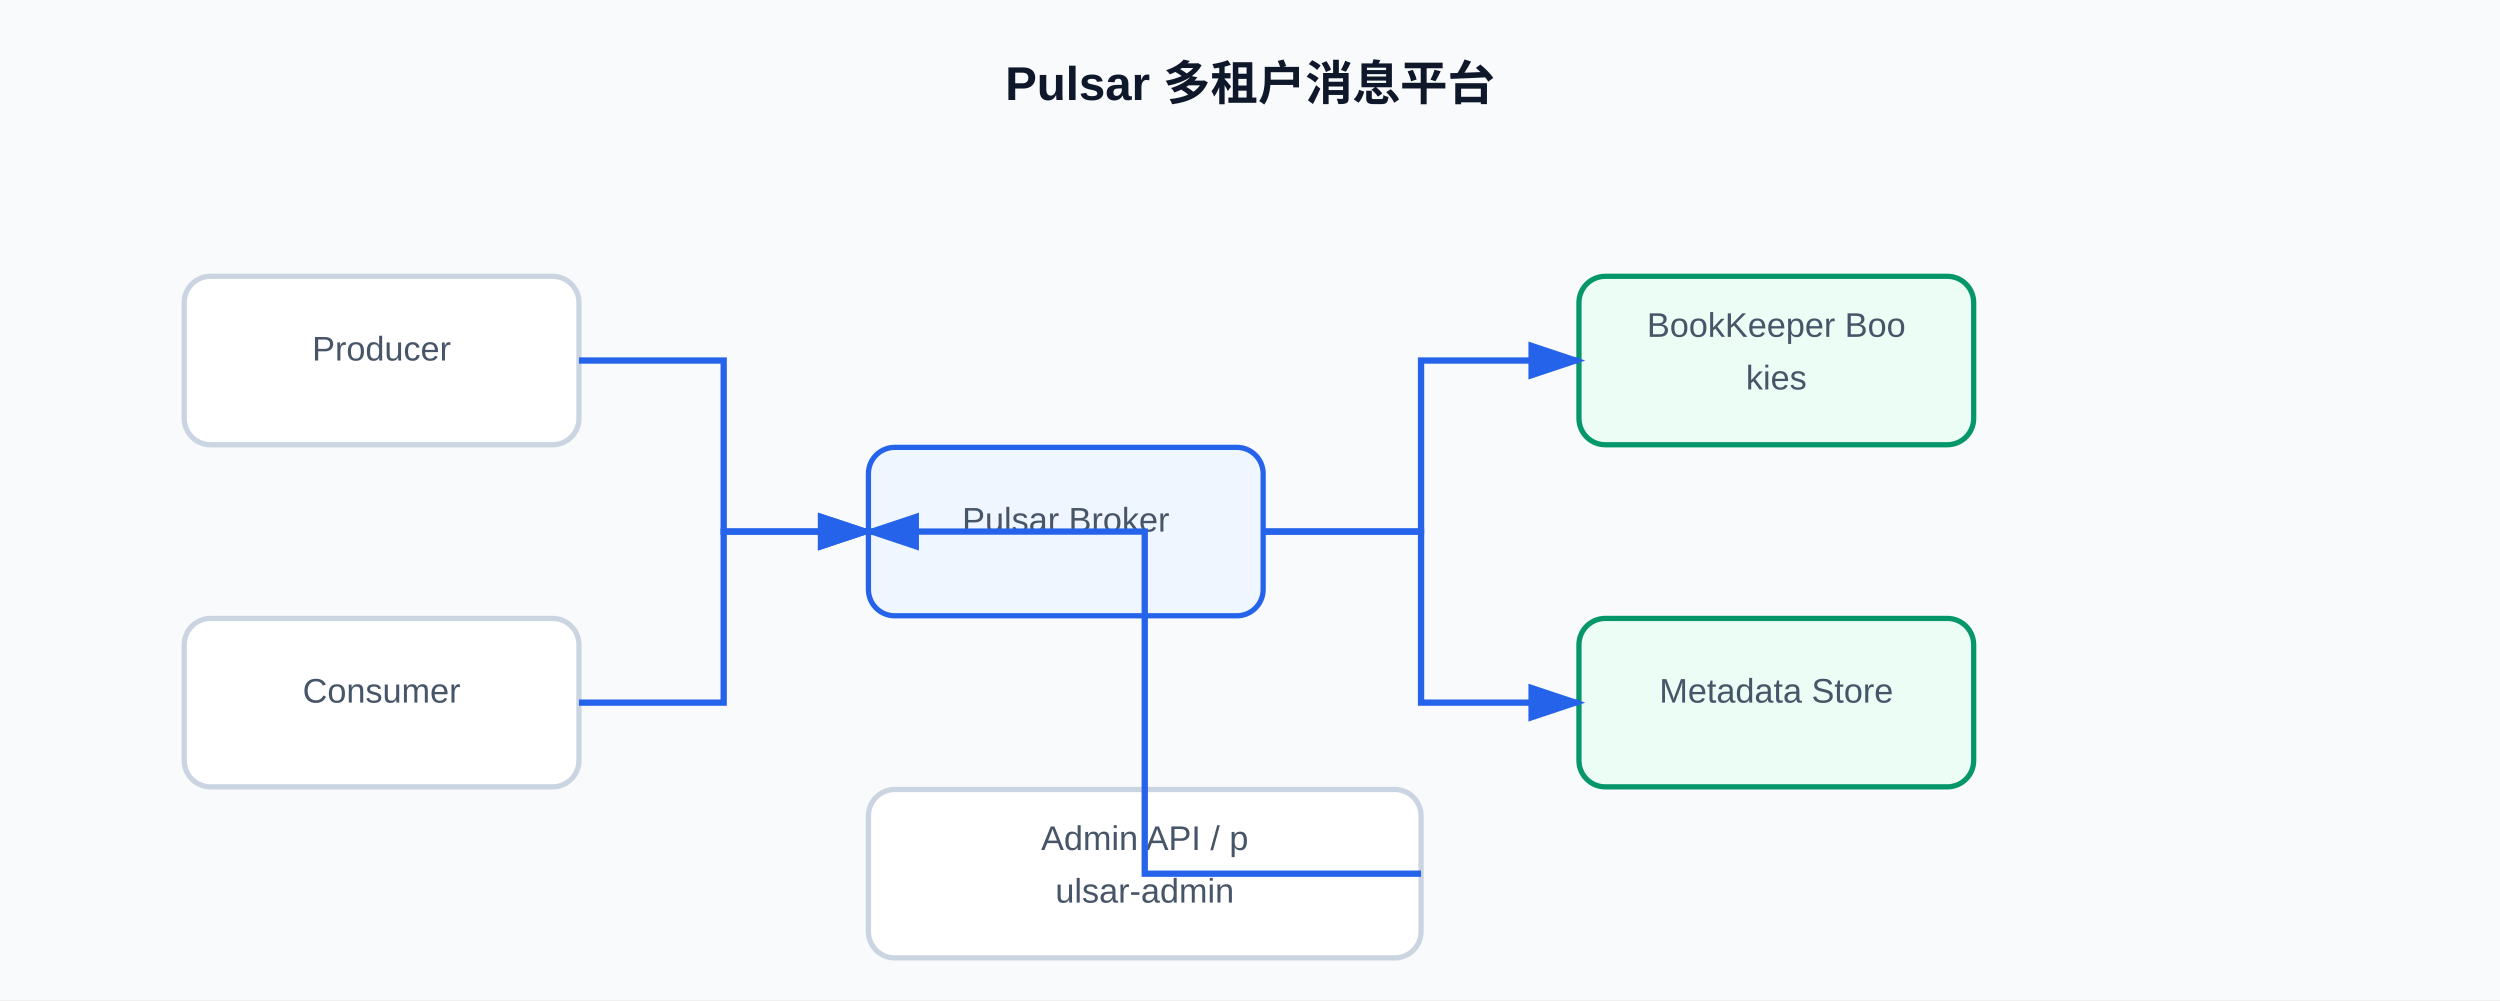
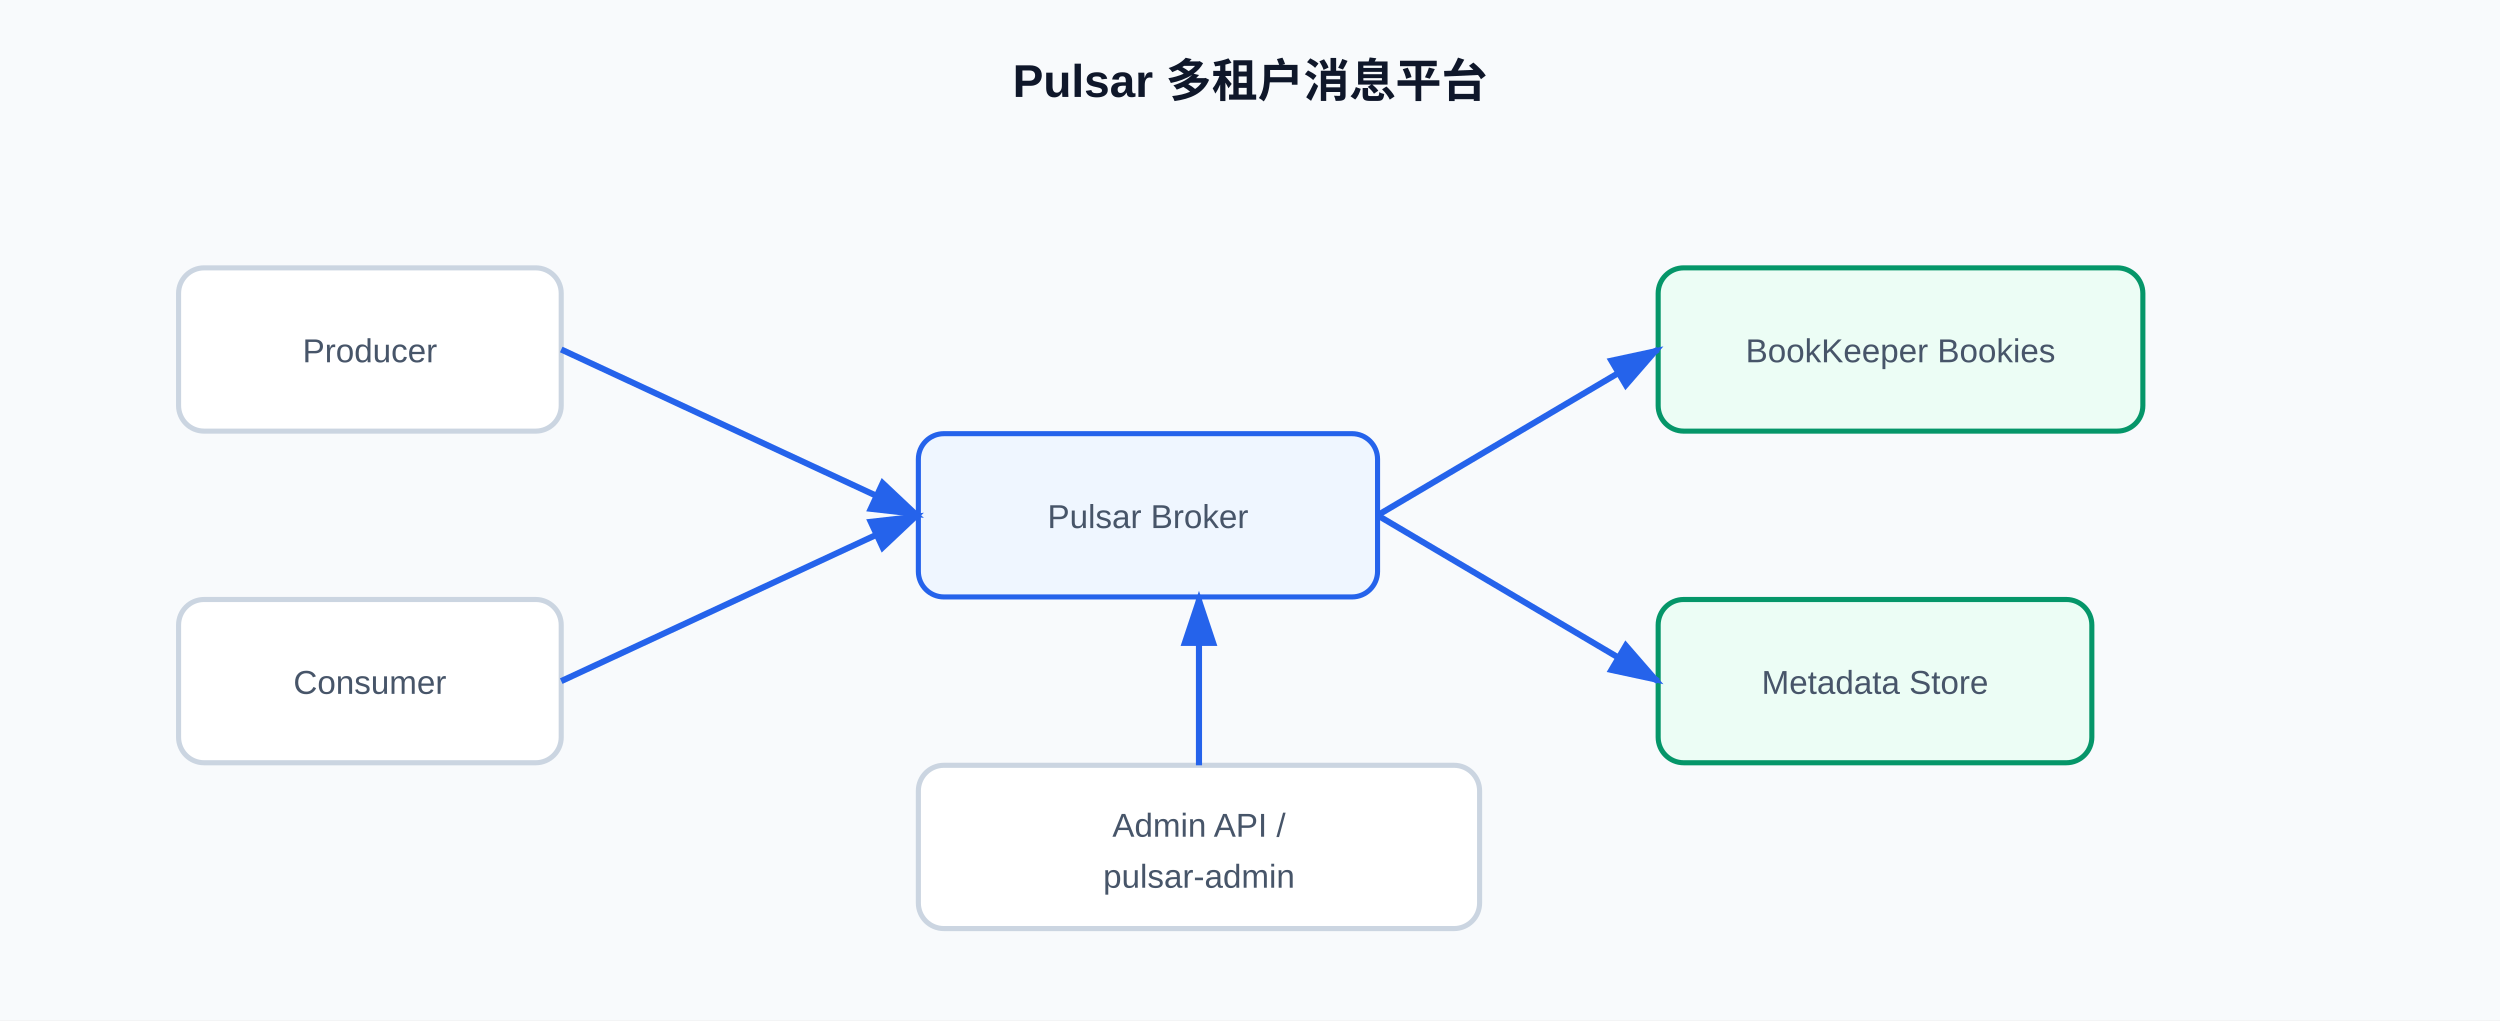
- <svg xmlns="http://www.w3.org/2000/svg" width="950" height="380" viewBox="0 0 950 380" role="img" aria-labelledby="title desc">
+ <svg xmlns="http://www.w3.org/2000/svg" width="980" height="400" viewBox="0 0 980 400" role="img" aria-labelledby="title desc">
  <defs>
    <marker id="arrow" markerWidth="10" markerHeight="10" refX="8" refY="3" orient="auto">
      <path d="M0,0 L9,3 L0,6 Z" fill="#2563eb" />
    </marker>
-     <style>.bg{fill:#f8fafc}.node{fill:#fff;stroke:#cbd5e1;stroke-width:2;rx:10}.main{fill:#eff6ff;stroke:#2563eb;stroke-width:2;rx:10}.store{fill:#ecfdf5;stroke:#059669;stroke-width:2;rx:10}.warn{fill:#fff7ed;stroke:#ea580c;stroke-width:2;rx:10}.group{fill:#ffffff;stroke:#cbd5e1;stroke-width:2;stroke-dasharray:6 4;rx:12}.text{font-family:Arial,'PingFang SC','Microsoft YaHei',sans-serif;fill:#0f172a}.title{font-size:18px;font-weight:700}.body{font-size:13px;fill:#475569}.small{font-size:12px;fill:#64748b}.line{stroke:#2563eb;stroke-width:2.4;fill:none;marker-end:url(#arrow)}.dash{stroke:#94a3b8;stroke-width:1.5;stroke-dasharray:5 5}.msg{stroke:#2563eb;stroke-width:2;fill:none;marker-end:url(#arrow)}</style>
+     <style>.bg{fill:#f8fafc}.node{fill:#fff;stroke:#cbd5e1;stroke-width:2}.main{fill:#eff6ff;stroke:#2563eb;stroke-width:2}.store{fill:#ecfdf5;stroke:#059669;stroke-width:2}.warn{fill:#fff7ed;stroke:#ea580c;stroke-width:2}.group{fill:#fff;stroke:#cbd5e1;stroke-width:2;stroke-dasharray:6 4}.text{font-family:Arial,'PingFang SC','Microsoft YaHei',sans-serif;fill:#0f172a}.title{font-size:18px;font-weight:700}.body{font-size:13px;fill:#475569}.small{font-size:12px;fill:#64748b}.line{stroke:#2563eb;stroke-width:2.4;fill:none;marker-end:url(#arrow)}.dash{stroke:#94a3b8;stroke-width:1.5;stroke-dasharray:5 5}</style>
  </defs>
-   <rect class="bg" width="950" height="380" />
-   <text class="text title" x="475" y="38" text-anchor="middle">Pulsar 多租户消息平台</text>
-   <rect class="node" x="70" y="105" width="150" height="64" />
-   <text class="text body" x="145" y="137" text-anchor="middle">Producer</text>
-   <rect class="node" x="70" y="235" width="150" height="64" />
-   <text class="text body" x="145" y="267" text-anchor="middle">Consumer</text>
-   <rect class="main" x="330" y="170" width="150" height="64" />
-   <text class="text body" x="405" y="202" text-anchor="middle">Pulsar Broker</text>
-   <rect class="store" x="600" y="105" width="150" height="64" />
-   <text class="text body" x="675" y="128" text-anchor="middle">BookKeeper Boo</text>
-   <text class="text body" x="675" y="148" text-anchor="middle">kies</text>
-   <rect class="store" x="600" y="235" width="150" height="64" />
-   <text class="text body" x="675" y="267" text-anchor="middle">Metadata Store</text>
-   <rect class="node" x="330" y="300" width="210" height="64" />
-   <text class="text body" x="435" y="323" text-anchor="middle">Admin API / p</text>
-   <text class="text body" x="435" y="343" text-anchor="middle">ulsar-admin</text>
-   <path class="line" d="M220 137 L275 137 L275 202 L330 202" />
-   <path class="line" d="M220 267 L275 267 L275 202 L330 202" />
-   <path class="line" d="M480 202 L540 202 L540 137 L600 137" />
-   <path class="line" d="M480 202 L540 202 L540 267 L600 267" />
-   <path class="line" d="M540 332 L435 332 L435 202 L330 202" />
+   <rect class="bg" width="980" height="400" />
+   <text class="text title" x="490" y="38" text-anchor="middle">Pulsar 多租户消息平台</text>
+   <rect class="node" x="70" y="105" width="150" height="64" rx="10" />
+   <text class="text body" x="145" y="142" text-anchor="middle">Producer</text>
+   <rect class="node" x="70" y="235" width="150" height="64" rx="10" />
+   <text class="text body" x="145" y="272" text-anchor="middle">Consumer</text>
+   <rect class="main" x="360" y="170" width="180" height="64" rx="10" />
+   <text class="text body" x="450" y="207" text-anchor="middle">Pulsar Broker</text>
+   <rect class="store" x="650" y="105" width="190" height="64" rx="10" />
+   <text class="text body" x="745" y="142" text-anchor="middle">BookKeeper Bookies</text>
+   <rect class="store" x="650" y="235" width="170" height="64" rx="10" />
+   <text class="text body" x="735" y="272" text-anchor="middle">Metadata Store</text>
+   <rect class="node" x="360" y="300" width="220" height="64" rx="10" />
+   <text class="text body" x="470" y="328" text-anchor="middle">Admin API /</text>
+   <text class="text body" x="470" y="348" text-anchor="middle">pulsar-admin</text>
+   <path class="line" d="M220 137 L360 202" />
+   <path class="line" d="M220 267 L360 202" />
+   <path class="line" d="M540 202 L650 137" />
+   <path class="line" d="M540 202 L650 267" />
+   <path class="line" d="M470 300 L470 234" />
</svg>
